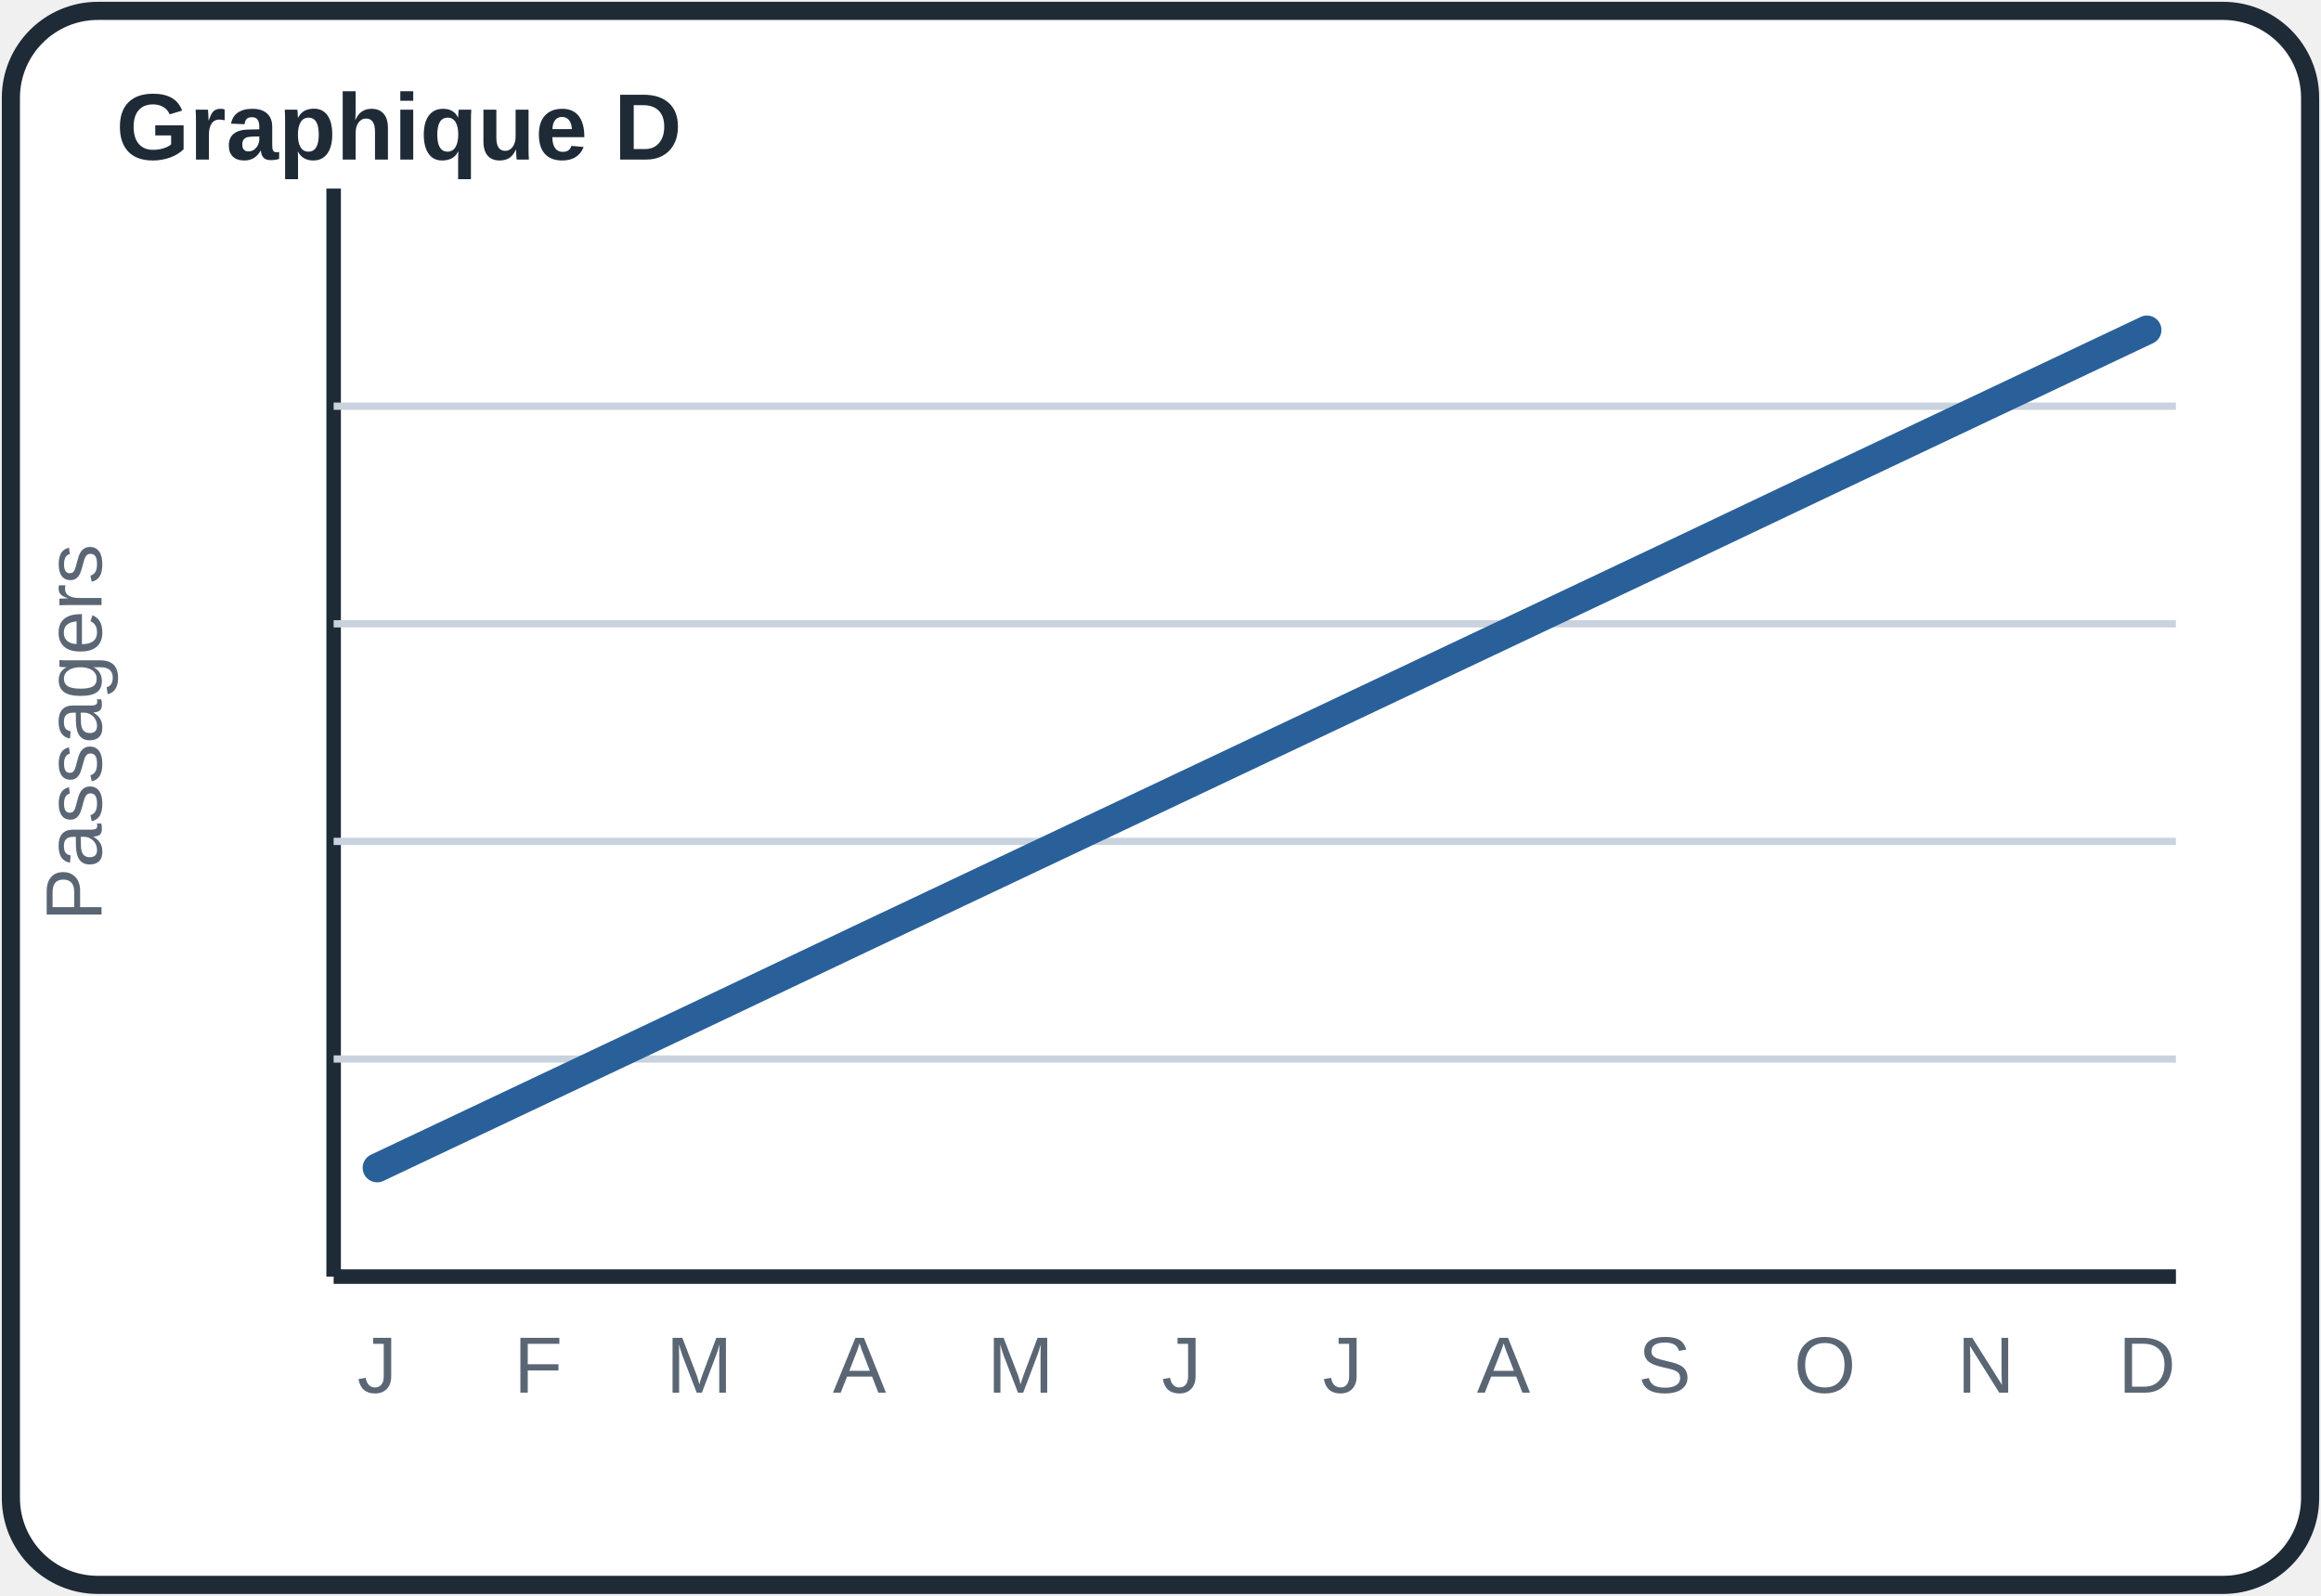
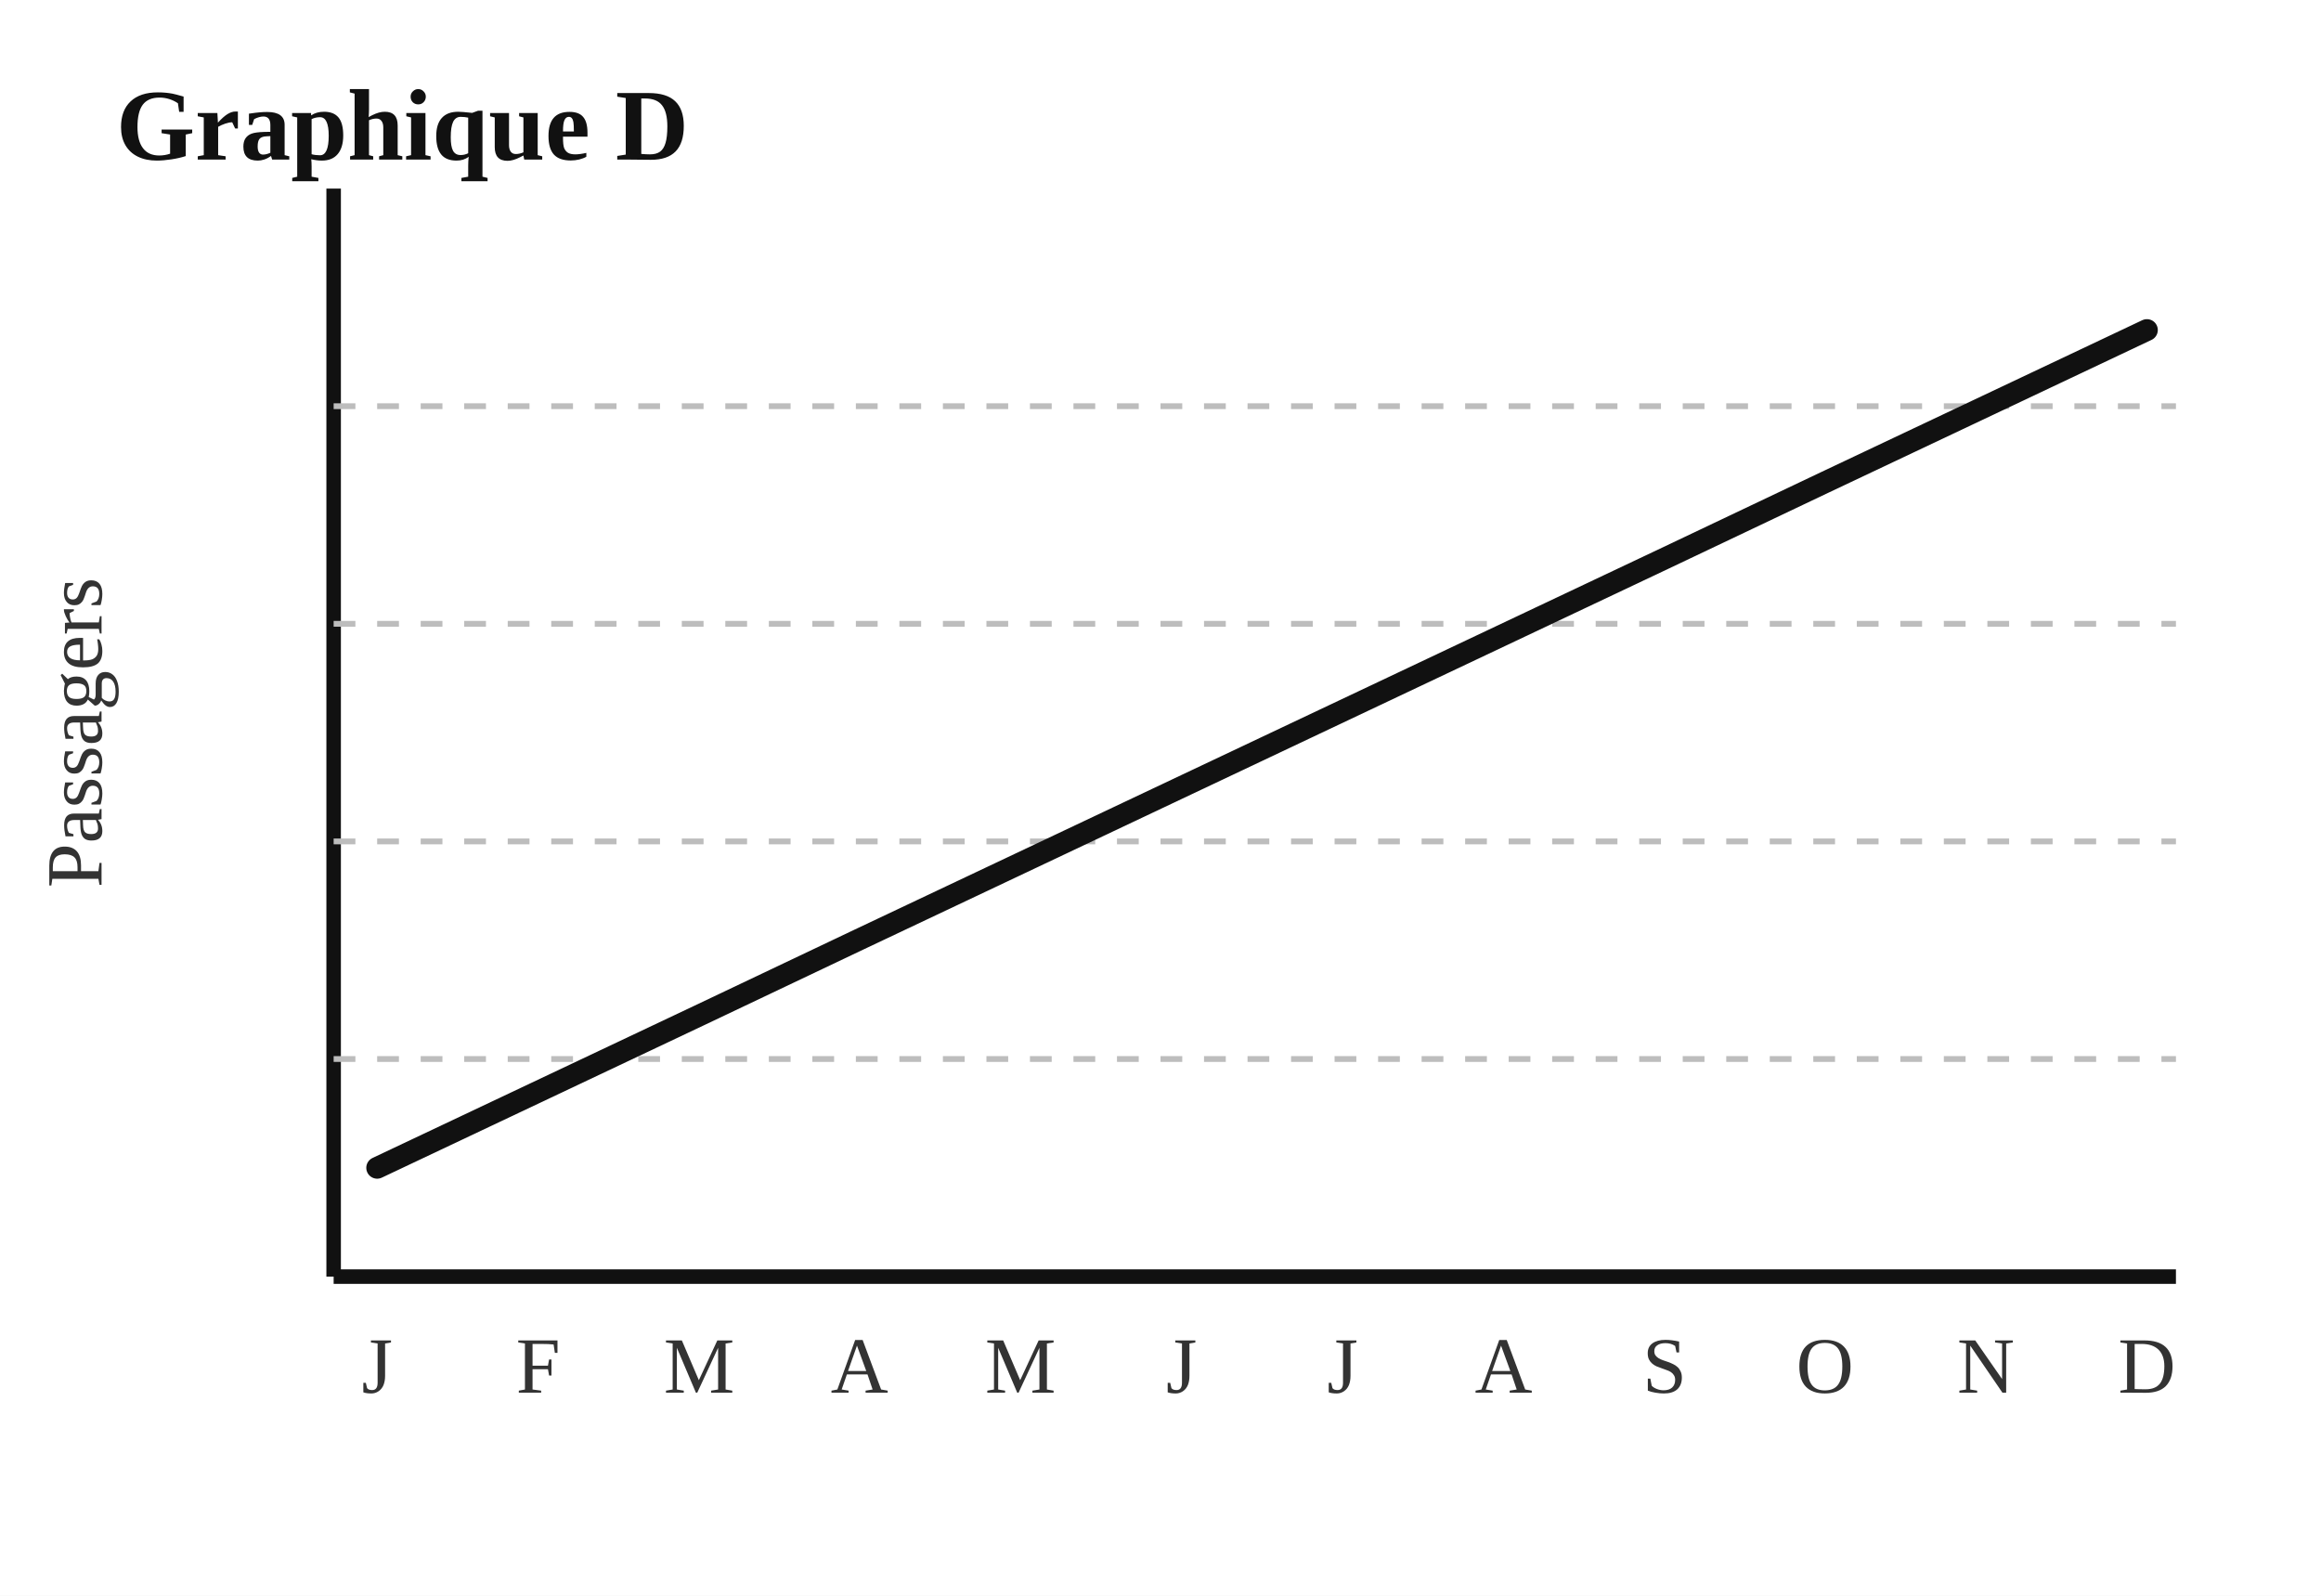
<svg xmlns="http://www.w3.org/2000/svg" viewBox="0 0 320 220" role="img" aria-label="Hausse régulière toute l'année">
-   <rect x="1.5" y="1.5" width="317" height="217" rx="12" fill="#fff" stroke="#1F2A37" stroke-width="2.5" />
-   <text x="16" y="22" font-family="Arial" font-size="13" font-weight="700" fill="#1F2A37">Graphique D</text>
-   <line x1="46" y1="176" x2="300" y2="176" stroke="#1F2A37" stroke-width="2" />
-   <line x1="46" y1="26" x2="46" y2="176" stroke="#1F2A37" stroke-width="2" />
-   <line x1="46" y1="146.0" x2="300" y2="146.0" stroke="#C9D3E0" stroke-width="1" />
-   <line x1="46" y1="116.0" x2="300" y2="116.0" stroke="#C9D3E0" stroke-width="1" />
-   <line x1="46" y1="86.0" x2="300" y2="86.0" stroke="#C9D3E0" stroke-width="1" />
-   <line x1="46" y1="56.0" x2="300" y2="56.0" stroke="#C9D3E0" stroke-width="1" />
-   <text x="52.0" y="192" text-anchor="middle" font-family="Arial" font-size="11" fill="#5B6675">J</text>
-   <text x="74.2" y="192" text-anchor="middle" font-family="Arial" font-size="11" fill="#5B6675">F</text>
-   <text x="96.4" y="192" text-anchor="middle" font-family="Arial" font-size="11" fill="#5B6675">M</text>
-   <text x="118.5" y="192" text-anchor="middle" font-family="Arial" font-size="11" fill="#5B6675">A</text>
-   <text x="140.7" y="192" text-anchor="middle" font-family="Arial" font-size="11" fill="#5B6675">M</text>
-   <text x="162.9" y="192" text-anchor="middle" font-family="Arial" font-size="11" fill="#5B6675">J</text>
-   <text x="185.1" y="192" text-anchor="middle" font-family="Arial" font-size="11" fill="#5B6675">J</text>
-   <text x="207.3" y="192" text-anchor="middle" font-family="Arial" font-size="11" fill="#5B6675">A</text>
-   <text x="229.5" y="192" text-anchor="middle" font-family="Arial" font-size="11" fill="#5B6675">S</text>
-   <text x="251.6" y="192" text-anchor="middle" font-family="Arial" font-size="11" fill="#5B6675">O</text>
-   <text x="273.8" y="192" text-anchor="middle" font-family="Arial" font-size="11" fill="#5B6675">N</text>
-   <text x="296.0" y="192" text-anchor="middle" font-family="Arial" font-size="11" fill="#5B6675">D</text>
-   <polyline points="52.0,161.0 74.2,150.5 96.4,140.0 118.5,129.5 140.7,119.0 162.9,108.5 185.1,98.0 207.3,87.5 229.5,77.0 251.6,66.5 273.8,56.0 296.0,45.5" fill="none" stroke="#2A6099" stroke-width="4" stroke-linejoin="round" stroke-linecap="round" />
-   <text x="14" y="101.0" font-family="Arial" font-size="11" fill="#5B6675" transform="rotate(-90 14 101.0)" text-anchor="middle">Passagers</text>
+   <rect x="0" y="0" width="320" height="220" fill="#fff" />
+   <text x="16" y="22" font-family="Georgia, Times New Roman, serif" font-size="14" font-weight="700" fill="#111111">Graphique D</text>
+   <line x1="46" y1="176" x2="300" y2="176" stroke="#111111" stroke-width="2" />
+   <line x1="46" y1="26" x2="46" y2="176" stroke="#111111" stroke-width="2" />
+   <line x1="46" y1="146.0" x2="300" y2="146.0" stroke="#BDBDBD" stroke-width="0.8" stroke-dasharray="3 3" />
+   <line x1="46" y1="116.0" x2="300" y2="116.0" stroke="#BDBDBD" stroke-width="0.8" stroke-dasharray="3 3" />
+   <line x1="46" y1="86.0" x2="300" y2="86.0" stroke="#BDBDBD" stroke-width="0.8" stroke-dasharray="3 3" />
+   <line x1="46" y1="56.0" x2="300" y2="56.0" stroke="#BDBDBD" stroke-width="0.8" stroke-dasharray="3 3" />
+   <text x="52.0" y="192" text-anchor="middle" font-family="Georgia, Times New Roman, serif" font-size="11" fill="#333">J</text>
+   <text x="74.2" y="192" text-anchor="middle" font-family="Georgia, Times New Roman, serif" font-size="11" fill="#333">F</text>
+   <text x="96.4" y="192" text-anchor="middle" font-family="Georgia, Times New Roman, serif" font-size="11" fill="#333">M</text>
+   <text x="118.5" y="192" text-anchor="middle" font-family="Georgia, Times New Roman, serif" font-size="11" fill="#333">A</text>
+   <text x="140.7" y="192" text-anchor="middle" font-family="Georgia, Times New Roman, serif" font-size="11" fill="#333">M</text>
+   <text x="162.9" y="192" text-anchor="middle" font-family="Georgia, Times New Roman, serif" font-size="11" fill="#333">J</text>
+   <text x="185.1" y="192" text-anchor="middle" font-family="Georgia, Times New Roman, serif" font-size="11" fill="#333">J</text>
+   <text x="207.3" y="192" text-anchor="middle" font-family="Georgia, Times New Roman, serif" font-size="11" fill="#333">A</text>
+   <text x="229.5" y="192" text-anchor="middle" font-family="Georgia, Times New Roman, serif" font-size="11" fill="#333">S</text>
+   <text x="251.6" y="192" text-anchor="middle" font-family="Georgia, Times New Roman, serif" font-size="11" fill="#333">O</text>
+   <text x="273.8" y="192" text-anchor="middle" font-family="Georgia, Times New Roman, serif" font-size="11" fill="#333">N</text>
+   <text x="296.0" y="192" text-anchor="middle" font-family="Georgia, Times New Roman, serif" font-size="11" fill="#333">D</text>
+   <polyline points="52.0,161.0 74.2,150.5 96.4,140.0 118.5,129.5 140.7,119.0 162.9,108.5 185.1,98.0 207.3,87.5 229.5,77.0 251.6,66.5 273.8,56.0 296.0,45.5" fill="none" stroke="#111" stroke-width="3" stroke-linejoin="round" stroke-linecap="round" />
+   <text x="14" y="101.0" font-family="Georgia, Times New Roman, serif" font-size="11" fill="#333" transform="rotate(-90 14 101.0)" text-anchor="middle">Passagers</text>
</svg>
